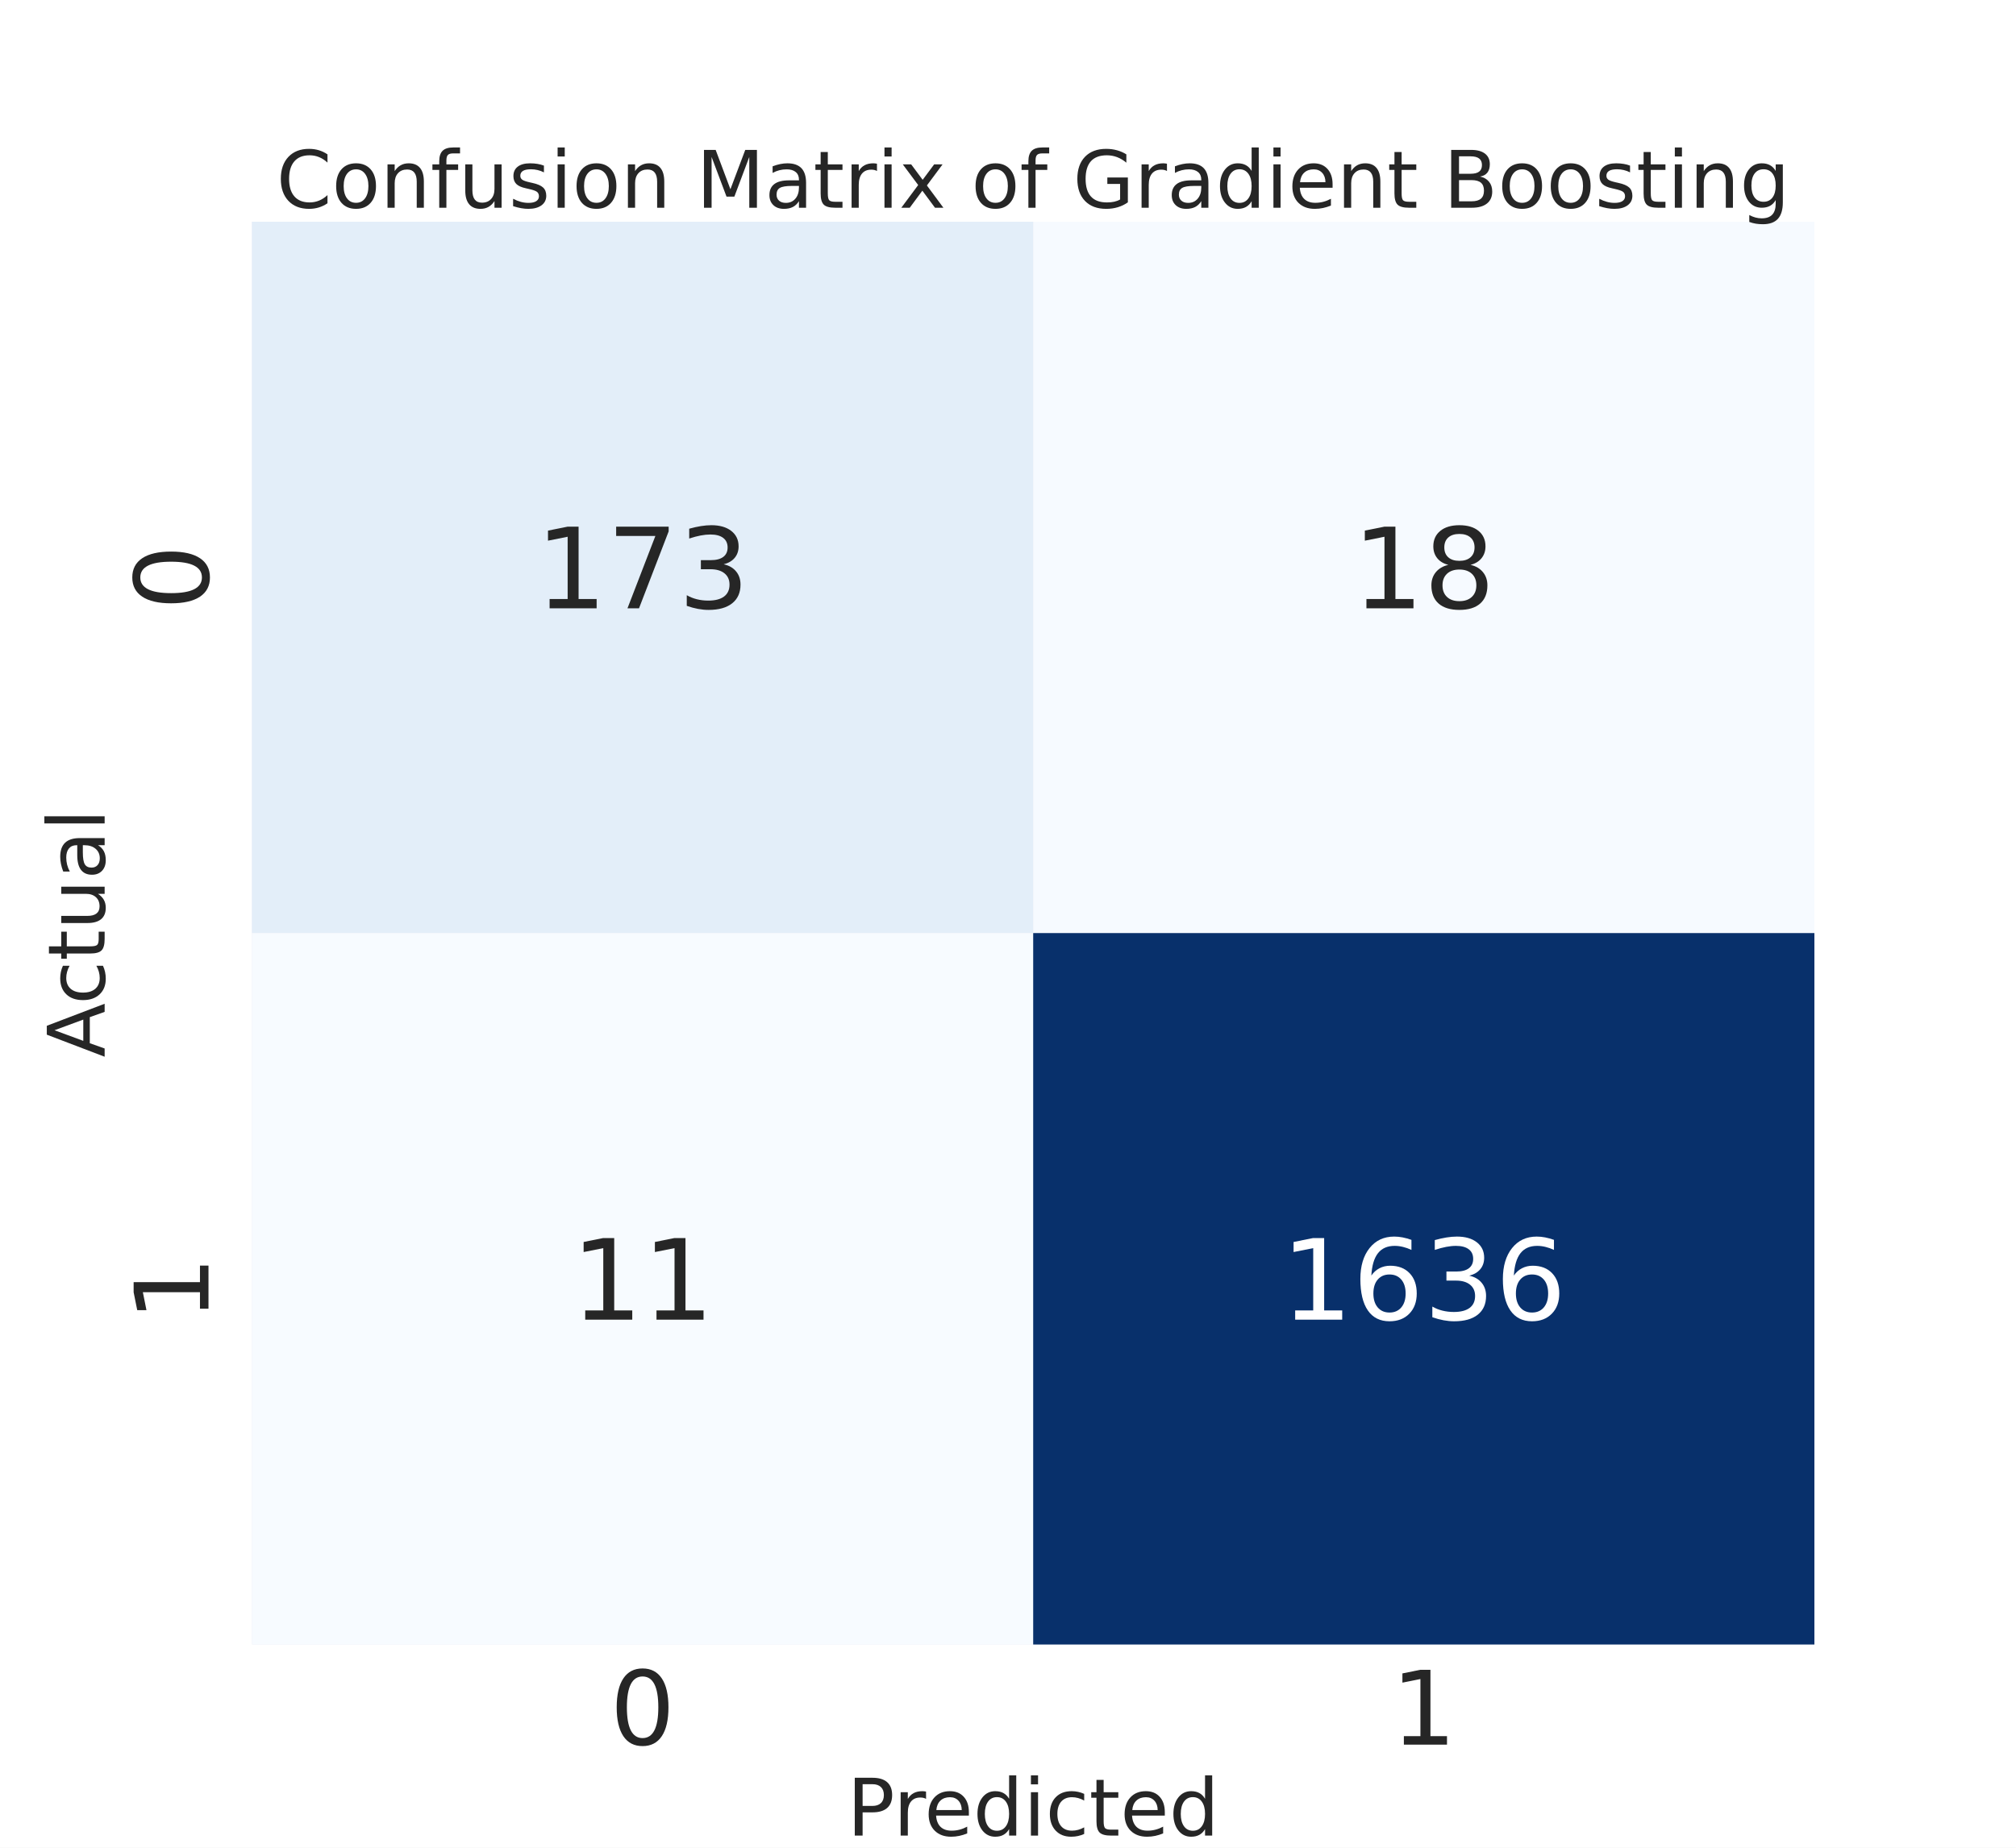
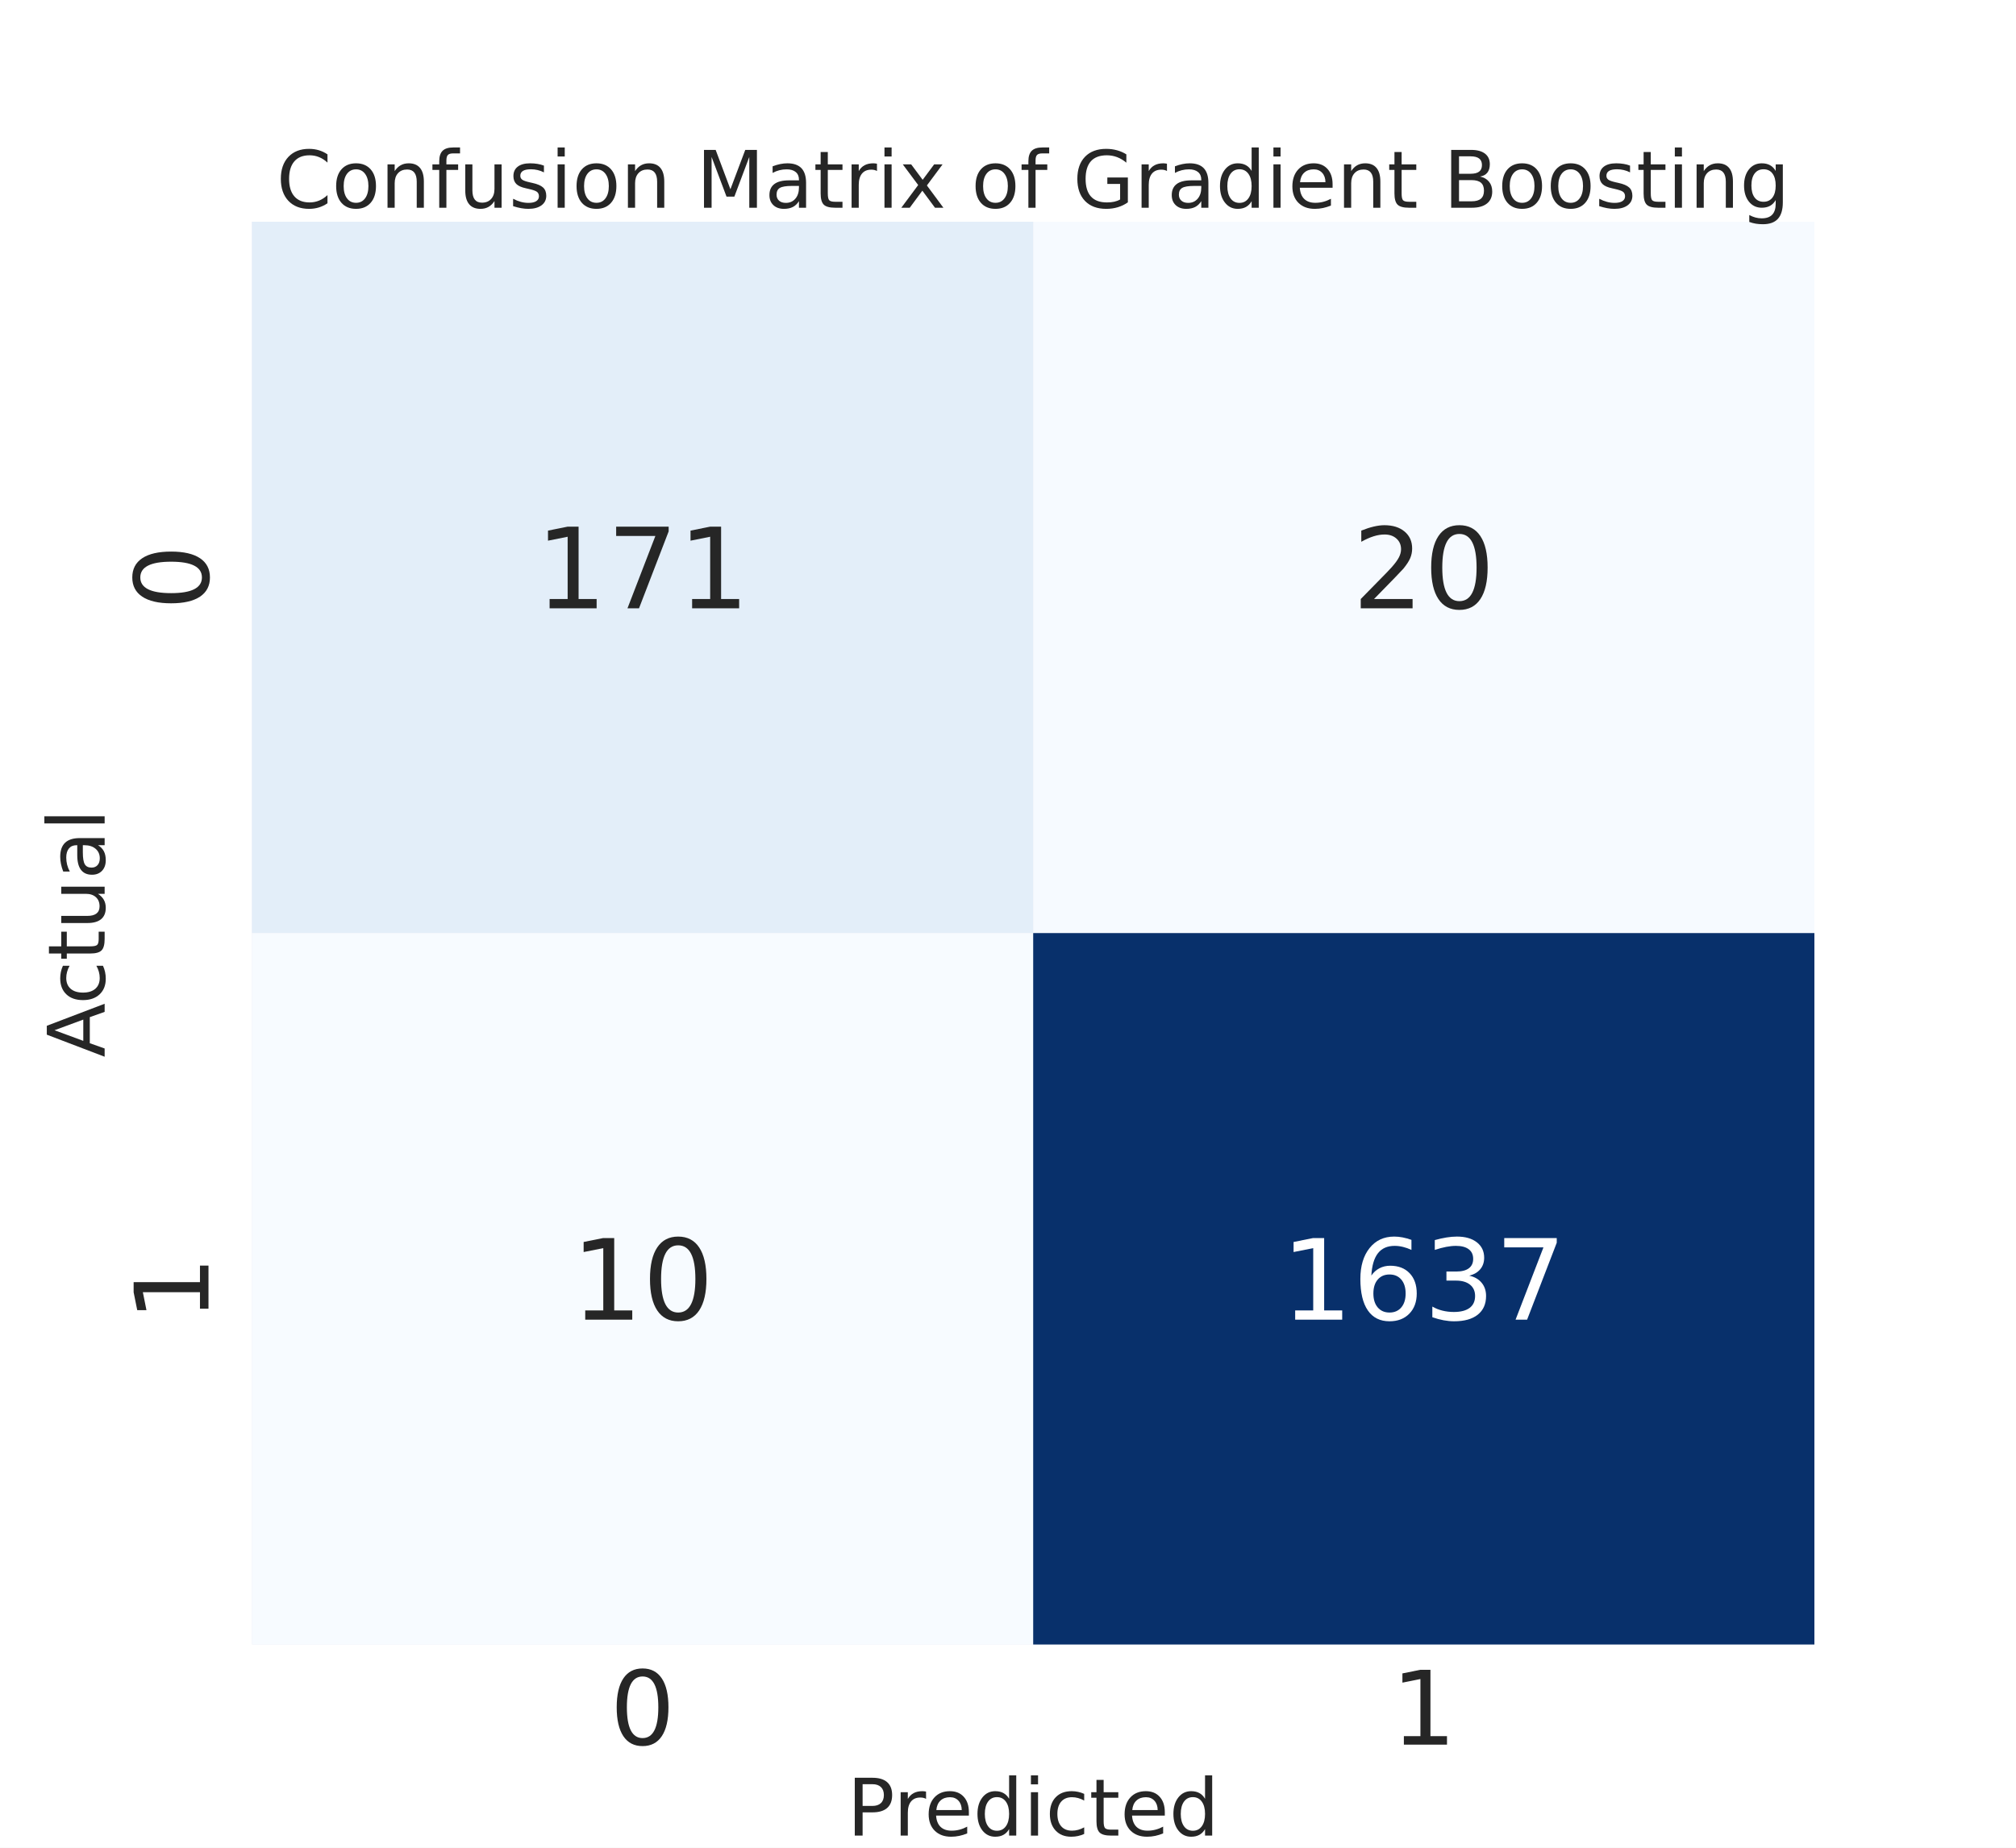
<svg xmlns="http://www.w3.org/2000/svg" xmlns:xlink="http://www.w3.org/1999/xlink" width="864pt" height="792pt" viewBox="0 0 864 792" version="1.1">
  <defs>
    <style type="text/css">*{stroke-linejoin: round; stroke-linecap: butt}</style>
  </defs>
  <g id="figure_1">
    <g id="patch_1">
      <path d="M 0 792  L 864 792  L 864 0  L 0 0  z " style="fill: #ffffff" />
    </g>
    <g id="axes_1">
      <g id="patch_2">
        <path d="M 108 704.88  L 777.6 704.88  L 777.6 95.04  L 108 95.04  z " style="fill: #eaeaf2" />
      </g>
      <g id="matplotlib.axis_1">
        <g id="xtick_1">
          <g id="text_1">
            <g style="fill: #262626" transform="translate(261.4025 747.8131) scale(0.44 -0.44)">
              <defs>
                <path id="DejaVuSans-30" d="M 2034 4250  Q 1547 4250 1301 3770  Q 1056 3291 1056 2328  Q 1056 1369 1301 889  Q 1547 409 2034 409  Q 2525 409 2770 889  Q 3016 1369 3016 2328  Q 3016 3291 2770 3770  Q 2525 4250 2034 4250  z M 2034 4750  Q 2819 4750 3233 4129  Q 3647 3509 3647 2328  Q 3647 1150 3233 529  Q 2819 -91 2034 -91  Q 1250 -91 836 529  Q 422 1150 422 2328  Q 422 3509 836 4129  Q 1250 4750 2034 4750  z " transform="scale(0.015625)" />
              </defs>
              <use xlink:href="#DejaVuSans-30" />
            </g>
          </g>
        </g>
        <g id="xtick_2">
          <g id="text_2">
            <g style="fill: #262626" transform="translate(596.2025 747.8131) scale(0.44 -0.44)">
              <defs>
                <path id="DejaVuSans-31" d="M 794 531  L 1825 531  L 1825 4091  L 703 3866  L 703 4441  L 1819 4666  L 2450 4666  L 2450 531  L 3481 531  L 3481 0  L 794 0  L 794 531  z " transform="scale(0.015625)" />
              </defs>
              <use xlink:href="#DejaVuSans-31" />
            </g>
          </g>
        </g>
        <g id="text_3">
          <g style="fill: #262626" transform="translate(363.0009 786.7984) scale(0.34 -0.34)">
            <defs>
              <path id="DejaVuSans-50" d="M 1259 4147  L 1259 2394  L 2053 2394  Q 2494 2394 2734 2622  Q 2975 2850 2975 3272  Q 2975 3691 2734 3919  Q 2494 4147 2053 4147  L 1259 4147  z M 628 4666  L 2053 4666  Q 2838 4666 3239 4311  Q 3641 3956 3641 3272  Q 3641 2581 3239 2228  Q 2838 1875 2053 1875  L 1259 1875  L 1259 0  L 628 0  L 628 4666  z " transform="scale(0.015625)" />
              <path id="DejaVuSans-72" d="M 2631 2963  Q 2534 3019 2420 3045  Q 2306 3072 2169 3072  Q 1681 3072 1420 2755  Q 1159 2438 1159 1844  L 1159 0  L 581 0  L 581 3500  L 1159 3500  L 1159 2956  Q 1341 3275 1631 3429  Q 1922 3584 2338 3584  Q 2397 3584 2469 3576  Q 2541 3569 2628 3553  L 2631 2963  z " transform="scale(0.015625)" />
              <path id="DejaVuSans-65" d="M 3597 1894  L 3597 1613  L 953 1613  Q 991 1019 1311 708  Q 1631 397 2203 397  Q 2534 397 2845 478  Q 3156 559 3463 722  L 3463 178  Q 3153 47 2828 -22  Q 2503 -91 2169 -91  Q 1331 -91 842 396  Q 353 884 353 1716  Q 353 2575 817 3079  Q 1281 3584 2069 3584  Q 2775 3584 3186 3129  Q 3597 2675 3597 1894  z M 3022 2063  Q 3016 2534 2758 2815  Q 2500 3097 2075 3097  Q 1594 3097 1305 2825  Q 1016 2553 972 2059  L 3022 2063  z " transform="scale(0.015625)" />
              <path id="DejaVuSans-64" d="M 2906 2969  L 2906 4863  L 3481 4863  L 3481 0  L 2906 0  L 2906 525  Q 2725 213 2448 61  Q 2172 -91 1784 -91  Q 1150 -91 751 415  Q 353 922 353 1747  Q 353 2572 751 3078  Q 1150 3584 1784 3584  Q 2172 3584 2448 3432  Q 2725 3281 2906 2969  z M 947 1747  Q 947 1113 1208 752  Q 1469 391 1925 391  Q 2381 391 2643 752  Q 2906 1113 2906 1747  Q 2906 2381 2643 2742  Q 2381 3103 1925 3103  Q 1469 3103 1208 2742  Q 947 2381 947 1747  z " transform="scale(0.015625)" />
              <path id="DejaVuSans-69" d="M 603 3500  L 1178 3500  L 1178 0  L 603 0  L 603 3500  z M 603 4863  L 1178 4863  L 1178 4134  L 603 4134  L 603 4863  z " transform="scale(0.015625)" />
              <path id="DejaVuSans-63" d="M 3122 3366  L 3122 2828  Q 2878 2963 2633 3030  Q 2388 3097 2138 3097  Q 1578 3097 1268 2742  Q 959 2388 959 1747  Q 959 1106 1268 751  Q 1578 397 2138 397  Q 2388 397 2633 464  Q 2878 531 3122 666  L 3122 134  Q 2881 22 2623 -34  Q 2366 -91 2075 -91  Q 1284 -91 818 406  Q 353 903 353 1747  Q 353 2603 823 3093  Q 1294 3584 2113 3584  Q 2378 3584 2631 3529  Q 2884 3475 3122 3366  z " transform="scale(0.015625)" />
              <path id="DejaVuSans-74" d="M 1172 4494  L 1172 3500  L 2356 3500  L 2356 3053  L 1172 3053  L 1172 1153  Q 1172 725 1289 603  Q 1406 481 1766 481  L 2356 481  L 2356 0  L 1766 0  Q 1100 0 847 248  Q 594 497 594 1153  L 594 3053  L 172 3053  L 172 3500  L 594 3500  L 594 4494  L 1172 4494  z " transform="scale(0.015625)" />
            </defs>
            <use xlink:href="#DejaVuSans-50" />
            <use xlink:href="#DejaVuSans-72" x="58.553" />
            <use xlink:href="#DejaVuSans-65" x="97.416" />
            <use xlink:href="#DejaVuSans-64" x="158.939" />
            <use xlink:href="#DejaVuSans-69" x="222.416" />
            <use xlink:href="#DejaVuSans-63" x="250.199" />
            <use xlink:href="#DejaVuSans-74" x="305.18" />
            <use xlink:href="#DejaVuSans-65" x="344.389" />
            <use xlink:href="#DejaVuSans-64" x="405.912" />
          </g>
        </g>
      </g>
      <g id="matplotlib.axis_2">
        <g id="ytick_1">
          <g id="text_4">
            <g style="fill: #262626" transform="translate(89.34937 261.4975) rotate(-90) scale(0.44 -0.44)">
              <use xlink:href="#DejaVuSans-30" />
            </g>
          </g>
        </g>
        <g id="ytick_2">
          <g id="text_5">
            <g style="fill: #262626" transform="translate(89.34937 566.4175) rotate(-90) scale(0.44 -0.44)">
              <use xlink:href="#DejaVuSans-31" />
            </g>
          </g>
        </g>
        <g id="text_6">
          <g style="fill: #262626" transform="translate(44.84531 453.2178) rotate(-90) scale(0.34 -0.34)">
            <defs>
              <path id="DejaVuSans-41" d="M 2188 4044  L 1331 1722  L 3047 1722  L 2188 4044  z M 1831 4666  L 2547 4666  L 4325 0  L 3669 0  L 3244 1197  L 1141 1197  L 716 0  L 50 0  L 1831 4666  z " transform="scale(0.015625)" />
              <path id="DejaVuSans-75" d="M 544 1381  L 544 3500  L 1119 3500  L 1119 1403  Q 1119 906 1312 657  Q 1506 409 1894 409  Q 2359 409 2629 706  Q 2900 1003 2900 1516  L 2900 3500  L 3475 3500  L 3475 0  L 2900 0  L 2900 538  Q 2691 219 2414 64  Q 2138 -91 1772 -91  Q 1169 -91 856 284  Q 544 659 544 1381  z M 1991 3584  L 1991 3584  z " transform="scale(0.015625)" />
              <path id="DejaVuSans-61" d="M 2194 1759  Q 1497 1759 1228 1600  Q 959 1441 959 1056  Q 959 750 1161 570  Q 1363 391 1709 391  Q 2188 391 2477 730  Q 2766 1069 2766 1631  L 2766 1759  L 2194 1759  z M 3341 1997  L 3341 0  L 2766 0  L 2766 531  Q 2569 213 2275 61  Q 1981 -91 1556 -91  Q 1019 -91 701 211  Q 384 513 384 1019  Q 384 1609 779 1909  Q 1175 2209 1959 2209  L 2766 2209  L 2766 2266  Q 2766 2663 2505 2880  Q 2244 3097 1772 3097  Q 1472 3097 1187 3025  Q 903 2953 641 2809  L 641 3341  Q 956 3463 1253 3523  Q 1550 3584 1831 3584  Q 2591 3584 2966 3190  Q 3341 2797 3341 1997  z " transform="scale(0.015625)" />
              <path id="DejaVuSans-6c" d="M 603 4863  L 1178 4863  L 1178 0  L 603 0  L 603 4863  z " transform="scale(0.015625)" />
            </defs>
            <use xlink:href="#DejaVuSans-41" />
            <use xlink:href="#DejaVuSans-63" x="66.658" />
            <use xlink:href="#DejaVuSans-74" x="121.639" />
            <use xlink:href="#DejaVuSans-75" x="160.848" />
            <use xlink:href="#DejaVuSans-61" x="224.227" />
            <use xlink:href="#DejaVuSans-6c" x="285.506" />
          </g>
        </g>
      </g>
      <g id="QuadMesh_1">
-         <path d="M 108 95.04  L 442.8 95.04  L 442.8 399.96  L 108 399.96  L 108 95.04  " clip-path="url(#pb176995554)" style="fill: #e3eef9" />
-         <path d="M 442.8 95.04  L 777.6 95.04  L 777.6 399.96  L 442.8 399.96  L 442.8 95.04  " clip-path="url(#pb176995554)" style="fill: #f6faff" />
-         <path d="M 108 399.96  L 442.8 399.96  L 442.8 704.88  L 108 704.88  L 108 399.96  " clip-path="url(#pb176995554)" style="fill: #f7fbff" />
-         <path d="M 442.8 399.96  L 777.6 399.96  L 777.6 704.88  L 442.8 704.88  L 442.8 399.96  " clip-path="url(#pb176995554)" style="fill: #08306b" />
+         <path d="M 108 95.04  L 442.8 95.04  L 442.8 399.96  L 108 399.96  L 108 95.04  " clip-path="url(#p369cb9bada)" style="fill: #e3eef9" />
+         <path d="M 442.8 95.04  L 777.6 95.04  L 777.6 399.96  L 442.8 399.96  L 442.8 95.04  " clip-path="url(#p369cb9bada)" style="fill: #f6faff" />
+         <path d="M 108 399.96  L 442.8 399.96  L 442.8 704.88  L 108 704.88  L 108 399.96  " clip-path="url(#p369cb9bada)" style="fill: #f7fbff" />
+         <path d="M 442.8 399.96  L 777.6 399.96  L 777.6 704.88  L 442.8 704.88  L 442.8 399.96  " clip-path="url(#p369cb9bada)" style="fill: #08306b" />
      </g>
      <g id="text_7">
        <g style="fill: #262626" transform="translate(229.59 260.745) scale(0.48 -0.48)">
          <defs>
            <path id="DejaVuSans-37" d="M 525 4666  L 3525 4666  L 3525 4397  L 1831 0  L 1172 0  L 2766 4134  L 525 4134  L 525 4666  z " transform="scale(0.015625)" />
-             <path id="DejaVuSans-33" d="M 2597 2516  Q 3050 2419 3304 2112  Q 3559 1806 3559 1356  Q 3559 666 3084 287  Q 2609 -91 1734 -91  Q 1441 -91 1130 -33  Q 819 25 488 141  L 488 750  Q 750 597 1062 519  Q 1375 441 1716 441  Q 2309 441 2620 675  Q 2931 909 2931 1356  Q 2931 1769 2642 2001  Q 2353 2234 1838 2234  L 1294 2234  L 1294 2753  L 1863 2753  Q 2328 2753 2575 2939  Q 2822 3125 2822 3475  Q 2822 3834 2567 4026  Q 2313 4219 1838 4219  Q 1578 4219 1281 4162  Q 984 4106 628 3988  L 628 4550  Q 988 4650 1302 4700  Q 1616 4750 1894 4750  Q 2613 4750 3031 4423  Q 3450 4097 3450 3541  Q 3450 3153 3228 2886  Q 3006 2619 2597 2516  z " transform="scale(0.015625)" />
          </defs>
          <use xlink:href="#DejaVuSans-31" />
          <use xlink:href="#DejaVuSans-37" x="63.623" />
-           <use xlink:href="#DejaVuSans-33" x="127.246" />
+           <use xlink:href="#DejaVuSans-31" x="127.246" />
        </g>
      </g>
      <g id="text_8">
        <g style="fill: #262626" transform="translate(579.66 260.745) scale(0.48 -0.48)">
          <defs>
-             <path id="DejaVuSans-38" d="M 2034 2216  Q 1584 2216 1326 1975  Q 1069 1734 1069 1313  Q 1069 891 1326 650  Q 1584 409 2034 409  Q 2484 409 2743 651  Q 3003 894 3003 1313  Q 3003 1734 2745 1975  Q 2488 2216 2034 2216  z M 1403 2484  Q 997 2584 770 2862  Q 544 3141 544 3541  Q 544 4100 942 4425  Q 1341 4750 2034 4750  Q 2731 4750 3128 4425  Q 3525 4100 3525 3541  Q 3525 3141 3298 2862  Q 3072 2584 2669 2484  Q 3125 2378 3379 2068  Q 3634 1759 3634 1313  Q 3634 634 3220 271  Q 2806 -91 2034 -91  Q 1263 -91 848 271  Q 434 634 434 1313  Q 434 1759 690 2068  Q 947 2378 1403 2484  z M 1172 3481  Q 1172 3119 1398 2916  Q 1625 2713 2034 2713  Q 2441 2713 2670 2916  Q 2900 3119 2900 3481  Q 2900 3844 2670 4047  Q 2441 4250 2034 4250  Q 1625 4250 1398 4047  Q 1172 3844 1172 3481  z " transform="scale(0.015625)" />
+             <path id="DejaVuSans-32" d="M 1228 531  L 3431 531  L 3431 0  L 469 0  L 469 531  Q 828 903 1448 1529  Q 2069 2156 2228 2338  Q 2531 2678 2651 2914  Q 2772 3150 2772 3378  Q 2772 3750 2511 3984  Q 2250 4219 1831 4219  Q 1534 4219 1204 4116  Q 875 4013 500 3803  L 500 4441  Q 881 4594 1212 4672  Q 1544 4750 1819 4750  Q 2544 4750 2975 4387  Q 3406 4025 3406 3419  Q 3406 3131 3298 2873  Q 3191 2616 2906 2266  Q 2828 2175 2409 1742  Q 1991 1309 1228 531  z " transform="scale(0.015625)" />
          </defs>
-           <use xlink:href="#DejaVuSans-31" />
-           <use xlink:href="#DejaVuSans-38" x="63.623" />
+           <use xlink:href="#DejaVuSans-32" />
+           <use xlink:href="#DejaVuSans-30" x="63.623" />
        </g>
      </g>
      <g id="text_9">
        <g style="fill: #262626" transform="translate(244.86 565.665) scale(0.48 -0.48)">
          <use xlink:href="#DejaVuSans-31" />
-           <use xlink:href="#DejaVuSans-31" x="63.623" />
+           <use xlink:href="#DejaVuSans-30" x="63.623" />
        </g>
      </g>
      <g id="text_10">
        <g style="fill: #ffffff" transform="translate(549.12 565.665) scale(0.48 -0.48)">
          <defs>
            <path id="DejaVuSans-36" d="M 2113 2584  Q 1688 2584 1439 2293  Q 1191 2003 1191 1497  Q 1191 994 1439 701  Q 1688 409 2113 409  Q 2538 409 2786 701  Q 3034 994 3034 1497  Q 3034 2003 2786 2293  Q 2538 2584 2113 2584  z M 3366 4563  L 3366 3988  Q 3128 4100 2886 4159  Q 2644 4219 2406 4219  Q 1781 4219 1451 3797  Q 1122 3375 1075 2522  Q 1259 2794 1537 2939  Q 1816 3084 2150 3084  Q 2853 3084 3261 2657  Q 3669 2231 3669 1497  Q 3669 778 3244 343  Q 2819 -91 2113 -91  Q 1303 -91 875 529  Q 447 1150 447 2328  Q 447 3434 972 4092  Q 1497 4750 2381 4750  Q 2619 4750 2861 4703  Q 3103 4656 3366 4563  z " transform="scale(0.015625)" />
+             <path id="DejaVuSans-33" d="M 2597 2516  Q 3050 2419 3304 2112  Q 3559 1806 3559 1356  Q 3559 666 3084 287  Q 2609 -91 1734 -91  Q 1441 -91 1130 -33  Q 819 25 488 141  L 488 750  Q 750 597 1062 519  Q 1375 441 1716 441  Q 2309 441 2620 675  Q 2931 909 2931 1356  Q 2931 1769 2642 2001  Q 2353 2234 1838 2234  L 1294 2234  L 1294 2753  L 1863 2753  Q 2328 2753 2575 2939  Q 2822 3125 2822 3475  Q 2822 3834 2567 4026  Q 2313 4219 1838 4219  Q 1578 4219 1281 4162  Q 984 4106 628 3988  L 628 4550  Q 988 4650 1302 4700  Q 1616 4750 1894 4750  Q 2613 4750 3031 4423  Q 3450 4097 3450 3541  Q 3450 3153 3228 2886  Q 3006 2619 2597 2516  z " transform="scale(0.015625)" />
          </defs>
          <use xlink:href="#DejaVuSans-31" />
          <use xlink:href="#DejaVuSans-36" x="63.623" />
          <use xlink:href="#DejaVuSans-33" x="127.246" />
-           <use xlink:href="#DejaVuSans-36" x="190.869" />
+           <use xlink:href="#DejaVuSans-37" x="190.869" />
        </g>
      </g>
      <g id="text_11">
        <g style="fill: #262626" transform="translate(118.4506 89.04) scale(0.34 -0.34)">
          <defs>
            <path id="DejaVuSans-43" d="M 4122 4306  L 4122 3641  Q 3803 3938 3442 4084  Q 3081 4231 2675 4231  Q 1875 4231 1450 3742  Q 1025 3253 1025 2328  Q 1025 1406 1450 917  Q 1875 428 2675 428  Q 3081 428 3442 575  Q 3803 722 4122 1019  L 4122 359  Q 3791 134 3420 21  Q 3050 -91 2638 -91  Q 1578 -91 968 557  Q 359 1206 359 2328  Q 359 3453 968 4101  Q 1578 4750 2638 4750  Q 3056 4750 3426 4639  Q 3797 4528 4122 4306  z " transform="scale(0.015625)" />
            <path id="DejaVuSans-6f" d="M 1959 3097  Q 1497 3097 1228 2736  Q 959 2375 959 1747  Q 959 1119 1226 758  Q 1494 397 1959 397  Q 2419 397 2687 759  Q 2956 1122 2956 1747  Q 2956 2369 2687 2733  Q 2419 3097 1959 3097  z M 1959 3584  Q 2709 3584 3137 3096  Q 3566 2609 3566 1747  Q 3566 888 3137 398  Q 2709 -91 1959 -91  Q 1206 -91 779 398  Q 353 888 353 1747  Q 353 2609 779 3096  Q 1206 3584 1959 3584  z " transform="scale(0.015625)" />
            <path id="DejaVuSans-6e" d="M 3513 2113  L 3513 0  L 2938 0  L 2938 2094  Q 2938 2591 2744 2837  Q 2550 3084 2163 3084  Q 1697 3084 1428 2787  Q 1159 2491 1159 1978  L 1159 0  L 581 0  L 581 3500  L 1159 3500  L 1159 2956  Q 1366 3272 1645 3428  Q 1925 3584 2291 3584  Q 2894 3584 3203 3211  Q 3513 2838 3513 2113  z " transform="scale(0.015625)" />
            <path id="DejaVuSans-66" d="M 2375 4863  L 2375 4384  L 1825 4384  Q 1516 4384 1395 4259  Q 1275 4134 1275 3809  L 1275 3500  L 2222 3500  L 2222 3053  L 1275 3053  L 1275 0  L 697 0  L 697 3053  L 147 3053  L 147 3500  L 697 3500  L 697 3744  Q 697 4328 969 4595  Q 1241 4863 1831 4863  L 2375 4863  z " transform="scale(0.015625)" />
            <path id="DejaVuSans-73" d="M 2834 3397  L 2834 2853  Q 2591 2978 2328 3040  Q 2066 3103 1784 3103  Q 1356 3103 1142 2972  Q 928 2841 928 2578  Q 928 2378 1081 2264  Q 1234 2150 1697 2047  L 1894 2003  Q 2506 1872 2764 1633  Q 3022 1394 3022 966  Q 3022 478 2636 193  Q 2250 -91 1575 -91  Q 1294 -91 989 -36  Q 684 19 347 128  L 347 722  Q 666 556 975 473  Q 1284 391 1588 391  Q 1994 391 2212 530  Q 2431 669 2431 922  Q 2431 1156 2273 1281  Q 2116 1406 1581 1522  L 1381 1569  Q 847 1681 609 1914  Q 372 2147 372 2553  Q 372 3047 722 3315  Q 1072 3584 1716 3584  Q 2034 3584 2315 3537  Q 2597 3491 2834 3397  z " transform="scale(0.015625)" />
            <path id="DejaVuSans-20" transform="scale(0.015625)" />
            <path id="DejaVuSans-4d" d="M 628 4666  L 1569 4666  L 2759 1491  L 3956 4666  L 4897 4666  L 4897 0  L 4281 0  L 4281 4097  L 3078 897  L 2444 897  L 1241 4097  L 1241 0  L 628 0  L 628 4666  z " transform="scale(0.015625)" />
            <path id="DejaVuSans-78" d="M 3513 3500  L 2247 1797  L 3578 0  L 2900 0  L 1881 1375  L 863 0  L 184 0  L 1544 1831  L 300 3500  L 978 3500  L 1906 2253  L 2834 3500  L 3513 3500  z " transform="scale(0.015625)" />
            <path id="DejaVuSans-47" d="M 3809 666  L 3809 1919  L 2778 1919  L 2778 2438  L 4434 2438  L 4434 434  Q 4069 175 3628 42  Q 3188 -91 2688 -91  Q 1594 -91 976 548  Q 359 1188 359 2328  Q 359 3472 976 4111  Q 1594 4750 2688 4750  Q 3144 4750 3555 4637  Q 3966 4525 4313 4306  L 4313 3634  Q 3963 3931 3569 4081  Q 3175 4231 2741 4231  Q 1884 4231 1454 3753  Q 1025 3275 1025 2328  Q 1025 1384 1454 906  Q 1884 428 2741 428  Q 3075 428 3337 486  Q 3600 544 3809 666  z " transform="scale(0.015625)" />
            <path id="DejaVuSans-42" d="M 1259 2228  L 1259 519  L 2272 519  Q 2781 519 3026 730  Q 3272 941 3272 1375  Q 3272 1813 3026 2020  Q 2781 2228 2272 2228  L 1259 2228  z M 1259 4147  L 1259 2741  L 2194 2741  Q 2656 2741 2882 2914  Q 3109 3088 3109 3444  Q 3109 3797 2882 3972  Q 2656 4147 2194 4147  L 1259 4147  z M 628 4666  L 2241 4666  Q 2963 4666 3353 4366  Q 3744 4066 3744 3513  Q 3744 3084 3544 2831  Q 3344 2578 2956 2516  Q 3422 2416 3680 2098  Q 3938 1781 3938 1306  Q 3938 681 3513 340  Q 3088 0 2303 0  L 628 0  L 628 4666  z " transform="scale(0.015625)" />
            <path id="DejaVuSans-67" d="M 2906 1791  Q 2906 2416 2648 2759  Q 2391 3103 1925 3103  Q 1463 3103 1205 2759  Q 947 2416 947 1791  Q 947 1169 1205 825  Q 1463 481 1925 481  Q 2391 481 2648 825  Q 2906 1169 2906 1791  z M 3481 434  Q 3481 -459 3084 -895  Q 2688 -1331 1869 -1331  Q 1566 -1331 1297 -1286  Q 1028 -1241 775 -1147  L 775 -588  Q 1028 -725 1275 -790  Q 1522 -856 1778 -856  Q 2344 -856 2625 -561  Q 2906 -266 2906 331  L 2906 616  Q 2728 306 2450 153  Q 2172 0 1784 0  Q 1141 0 747 490  Q 353 981 353 1791  Q 353 2603 747 3093  Q 1141 3584 1784 3584  Q 2172 3584 2450 3431  Q 2728 3278 2906 2969  L 2906 3500  L 3481 3500  L 3481 434  z " transform="scale(0.015625)" />
          </defs>
          <use xlink:href="#DejaVuSans-43" />
          <use xlink:href="#DejaVuSans-6f" x="69.824" />
          <use xlink:href="#DejaVuSans-6e" x="131.006" />
          <use xlink:href="#DejaVuSans-66" x="194.385" />
          <use xlink:href="#DejaVuSans-75" x="229.59" />
          <use xlink:href="#DejaVuSans-73" x="292.969" />
          <use xlink:href="#DejaVuSans-69" x="345.068" />
          <use xlink:href="#DejaVuSans-6f" x="372.852" />
          <use xlink:href="#DejaVuSans-6e" x="434.033" />
          <use xlink:href="#DejaVuSans-20" x="497.412" />
          <use xlink:href="#DejaVuSans-4d" x="529.199" />
          <use xlink:href="#DejaVuSans-61" x="615.479" />
          <use xlink:href="#DejaVuSans-74" x="676.758" />
          <use xlink:href="#DejaVuSans-72" x="715.967" />
          <use xlink:href="#DejaVuSans-69" x="757.08" />
          <use xlink:href="#DejaVuSans-78" x="784.863" />
          <use xlink:href="#DejaVuSans-20" x="844.043" />
          <use xlink:href="#DejaVuSans-6f" x="875.83" />
          <use xlink:href="#DejaVuSans-66" x="937.012" />
          <use xlink:href="#DejaVuSans-20" x="972.217" />
          <use xlink:href="#DejaVuSans-47" x="1004.004" />
          <use xlink:href="#DejaVuSans-72" x="1081.494" />
          <use xlink:href="#DejaVuSans-61" x="1122.607" />
          <use xlink:href="#DejaVuSans-64" x="1183.887" />
          <use xlink:href="#DejaVuSans-69" x="1247.363" />
          <use xlink:href="#DejaVuSans-65" x="1275.146" />
          <use xlink:href="#DejaVuSans-6e" x="1336.67" />
          <use xlink:href="#DejaVuSans-74" x="1400.049" />
          <use xlink:href="#DejaVuSans-20" x="1439.258" />
          <use xlink:href="#DejaVuSans-42" x="1471.045" />
          <use xlink:href="#DejaVuSans-6f" x="1539.648" />
          <use xlink:href="#DejaVuSans-6f" x="1600.83" />
          <use xlink:href="#DejaVuSans-73" x="1662.012" />
          <use xlink:href="#DejaVuSans-74" x="1714.111" />
          <use xlink:href="#DejaVuSans-69" x="1753.32" />
          <use xlink:href="#DejaVuSans-6e" x="1781.104" />
          <use xlink:href="#DejaVuSans-67" x="1844.482" />
        </g>
      </g>
    </g>
  </g>
  <defs>
-     <clipPath id="pb176995554">
+     <clipPath id="p369cb9bada">
      <rect x="108" y="95.04" width="669.6" height="609.84" />
    </clipPath>
  </defs>
</svg>
